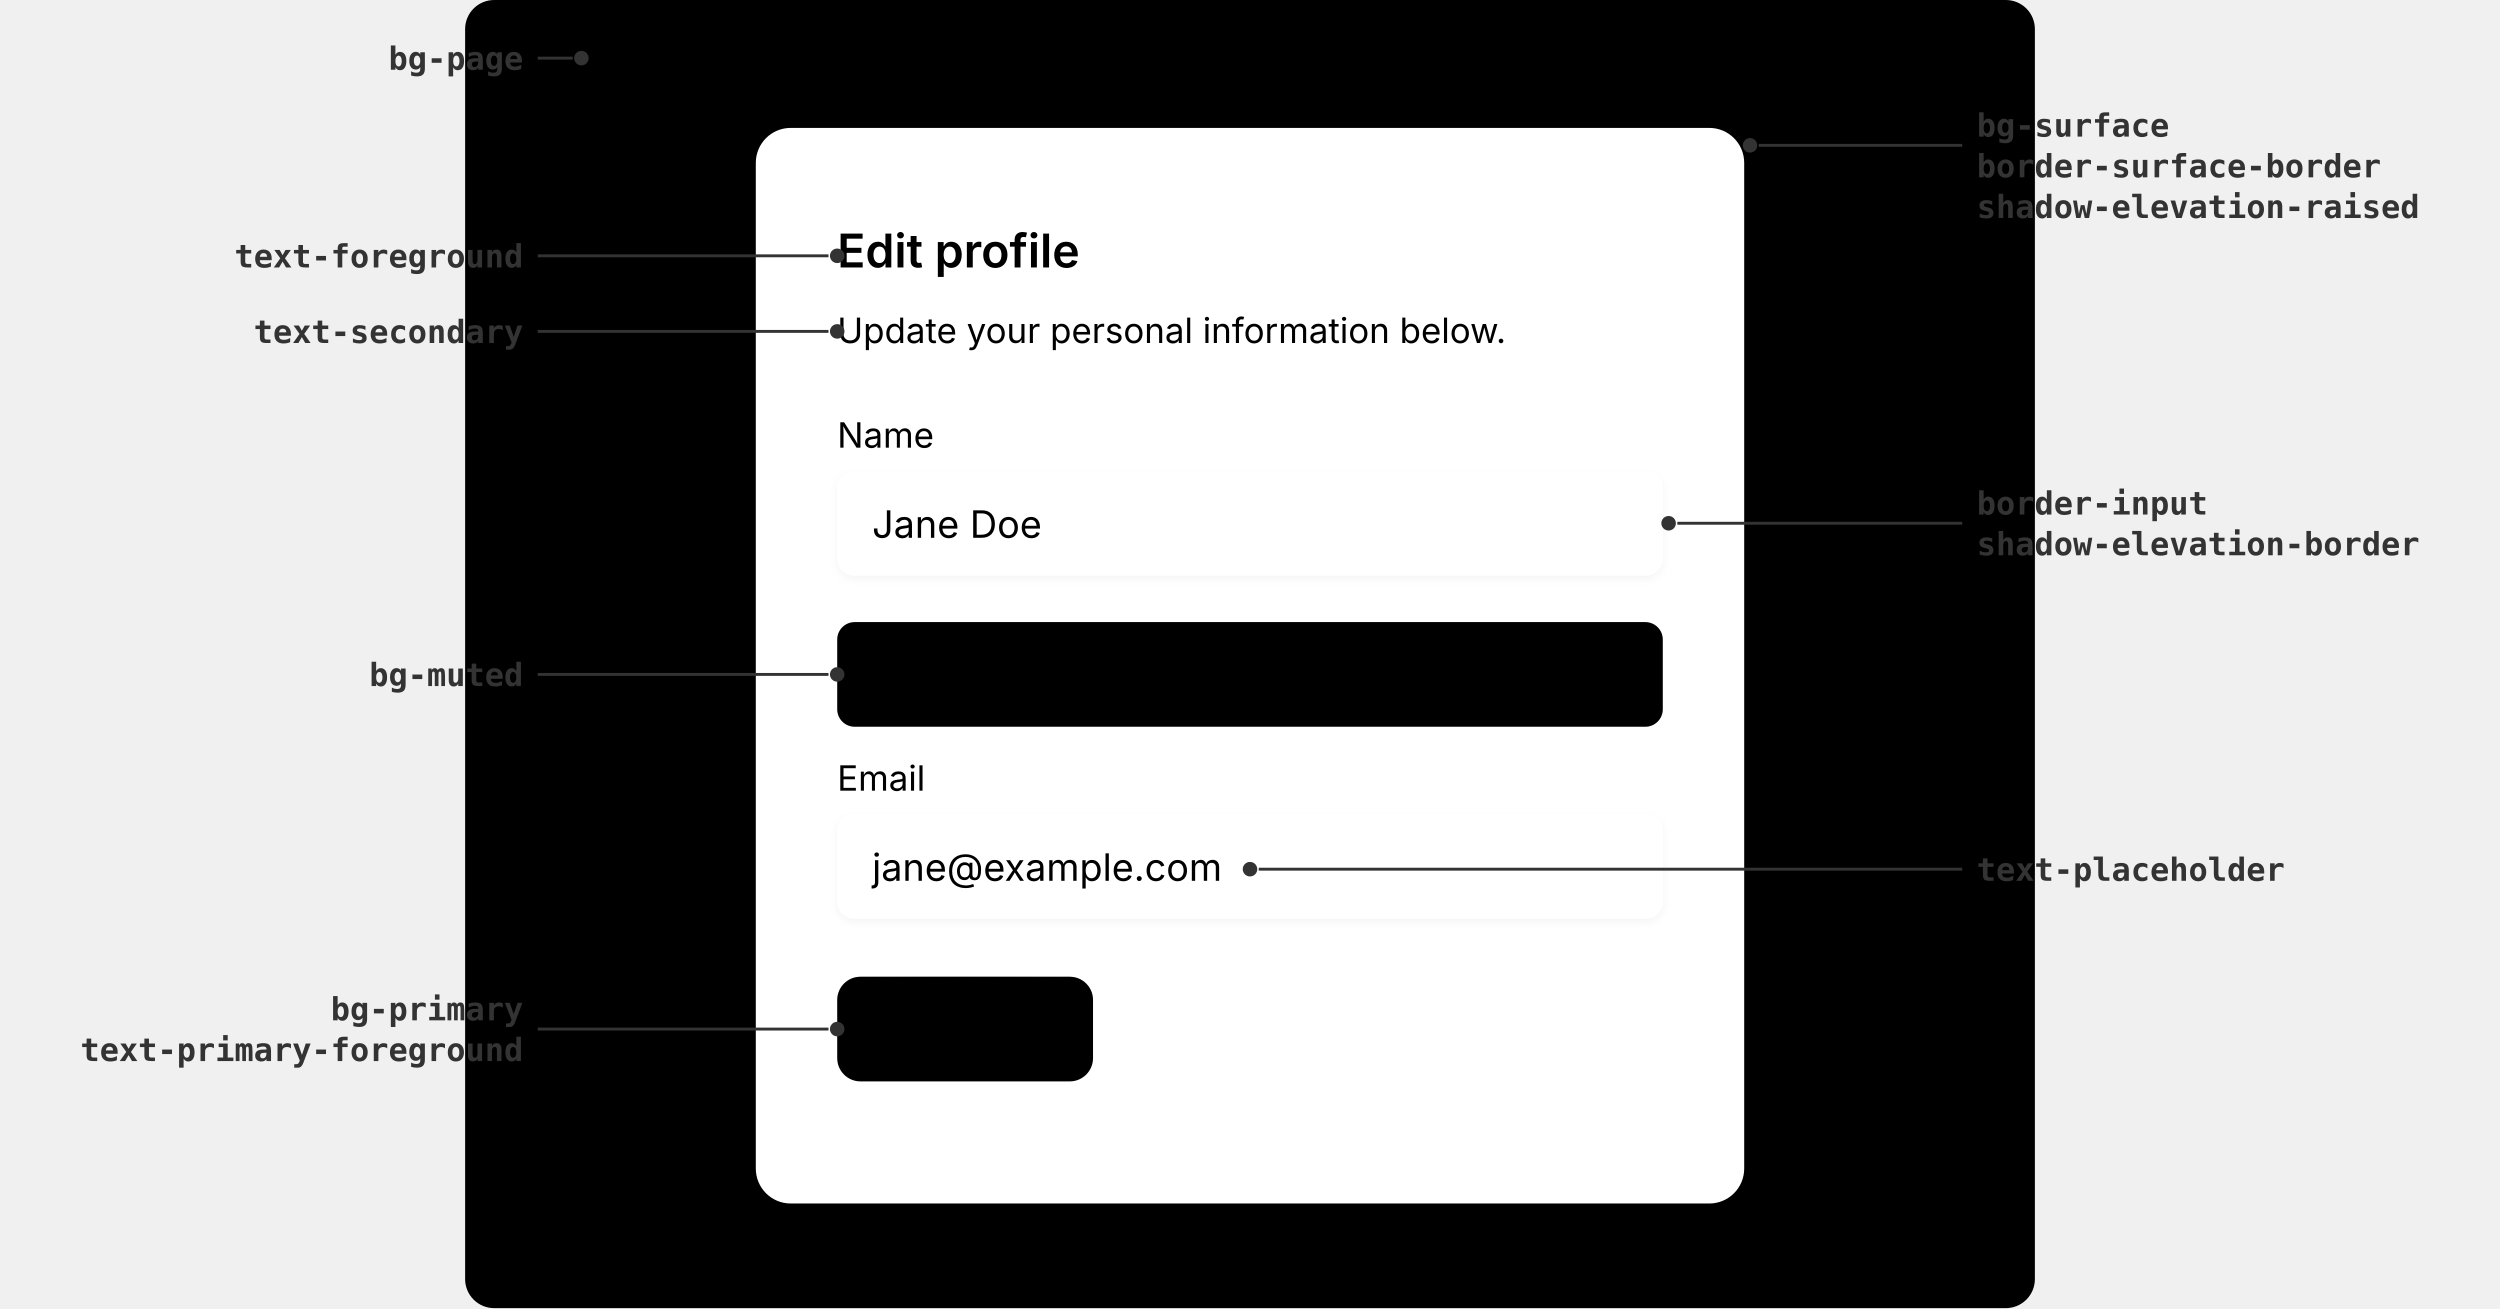
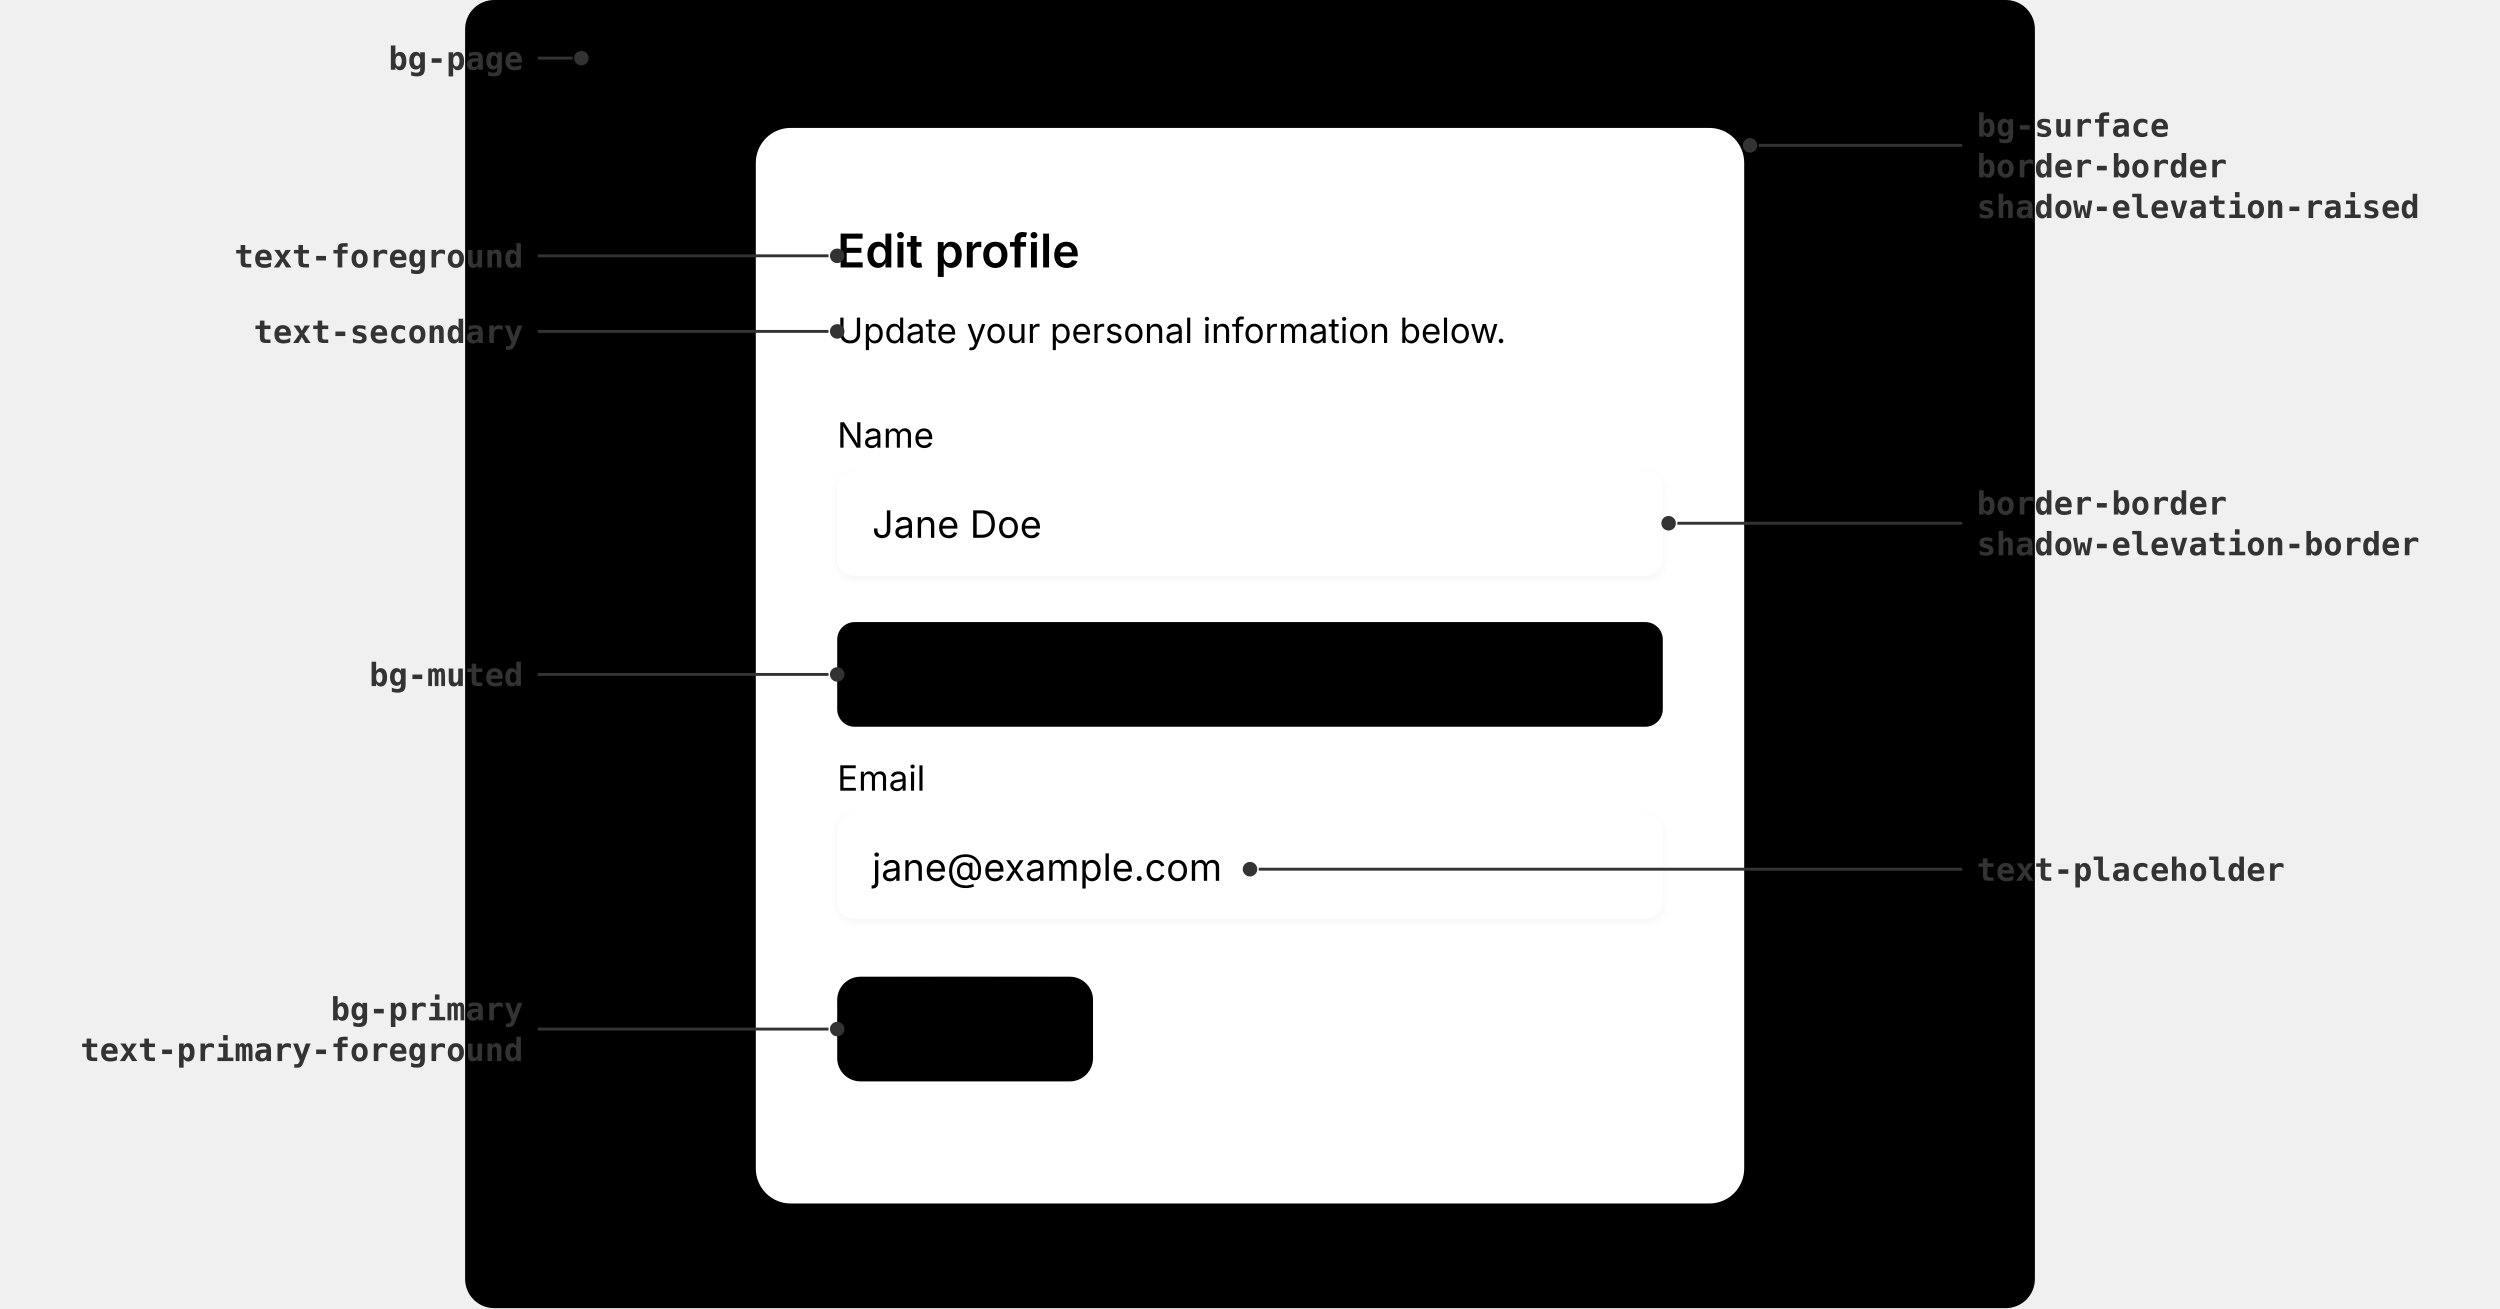
<svg xmlns="http://www.w3.org/2000/svg" viewBox="0 0 860 450" font-family="ui-monospace, SFMono-Regular, Menlo, Monaco, Consolas, monospace">
  <defs>
    <filter id="raised" x="-4%" y="-4%" width="108%" height="116%">
      <feDropShadow dx="0" dy="1" stdDeviation="3" flood-color="#000" flood-opacity="0.07" />
      <feDropShadow dx="0" dy="4" stdDeviation="6" flood-color="#000" flood-opacity="0.05" />
    </filter>
    <filter id="input-shadow" x="-2%" y="-4%" width="104%" height="116%">
      <feDropShadow dx="0" dy="1" stdDeviation="1.5" flood-color="#000" flood-opacity="0.05" />
    </filter>
    <linearGradient id="btn-bg" x1="0" y1="0" x2="0" y2="1">
      <stop offset="0%" stop-color="oklch(0.22 0.008 54)" />
      <stop offset="100%" stop-color="oklch(0.15 0.008 54)" />
    </linearGradient>
    <radialGradient id="btn-highlight" cx="50%" cy="-15%" r="80%" fx="50%" fy="-15%">
      <stop offset="0%" stop-color="oklch(0.45 0.006 54)" stop-opacity="0.5" />
      <stop offset="100%" stop-color="oklch(0.15 0.008 54)" stop-opacity="0" />
    </radialGradient>
  </defs>
  <rect x="160" y="0" width="540" height="450" rx="10" fill="oklch(0.965 0.003 54)" />
  <rect x="260" y="44" width="340" height="370" rx="12" fill="#fff" stroke="oklch(0.86 0.005 54)" stroke-width="1" filter="url(#raised)" />
  <text x="288" y="92" font-size="16" font-weight="600" font-family="system-ui, -apple-system, sans-serif" fill="oklch(0.22 0.008 54)">Edit profile</text>
  <text x="288" y="118" font-size="12" font-family="system-ui, -apple-system, sans-serif" fill="oklch(0.52 0.008 54)">Update your personal information below.</text>
  <text x="288" y="154" font-size="12" font-family="system-ui, -apple-system, sans-serif" fill="oklch(0.22 0.008 54)">Name</text>
  <rect x="288" y="162" width="284" height="36" rx="6" fill="#fff" stroke="oklch(0.86 0.005 54)" stroke-width="1" filter="url(#input-shadow)" />
  <text x="300" y="185" font-size="13" font-family="system-ui, -apple-system, sans-serif" fill="oklch(0.22 0.008 54)">Jane Doe</text>
  <rect x="288" y="214" width="284" height="36" rx="6" fill="oklch(0.985 0.002 54)" />
  <text x="300" y="237" font-size="12" font-family="system-ui, -apple-system, sans-serif" fill="oklch(0.22 0.008 54)">Account created on March 12, 2026</text>
  <text x="288" y="272" font-size="12" font-family="system-ui, -apple-system, sans-serif" fill="oklch(0.22 0.008 54)">Email</text>
  <rect x="288" y="280" width="284" height="36" rx="6" fill="#fff" stroke="oklch(0.86 0.005 54)" stroke-width="1" filter="url(#input-shadow)" />
  <text x="300" y="303" font-size="13" font-family="system-ui, -apple-system, sans-serif" fill="oklch(0.52 0.008 54)">jane@example.com</text>
  <rect x="288" y="336" width="88" height="36" rx="8" fill="url(#btn-bg)" />
  <rect x="288" y="336" width="88" height="36" rx="8" fill="url(#btn-highlight)" />
  <line x1="289" y1="337" x2="375" y2="337" stroke="oklch(0.45 0.006 54)" stroke-opacity="0.25" stroke-width="1" stroke-linecap="round" />
  <text x="314" y="359" font-size="13" font-weight="500" font-family="system-ui, -apple-system, sans-serif" fill="oklch(0.965 0.003 54)">Save</text>
  <circle cx="200" cy="20" r="2.5" fill="#333" />
  <line x1="197" y1="20" x2="185" y2="20" stroke="#333" stroke-width="1" />
  <text x="180" y="24" font-size="11" font-weight="600" fill="#333" text-anchor="end">bg-page</text>
  <circle cx="288" cy="88" r="2.5" fill="#333" />
  <line x1="285" y1="88" x2="185" y2="88" stroke="#333" stroke-width="1" />
  <text x="180" y="92" font-size="11" font-weight="600" fill="#333" text-anchor="end">text-foreground</text>
  <circle cx="288" cy="114" r="2.5" fill="#333" />
  <line x1="285" y1="114" x2="185" y2="114" stroke="#333" stroke-width="1" />
  <text x="180" y="118" font-size="11" font-weight="600" fill="#333" text-anchor="end">text-secondary</text>
  <circle cx="288" cy="232" r="2.5" fill="#333" />
  <line x1="285" y1="232" x2="185" y2="232" stroke="#333" stroke-width="1" />
  <text x="180" y="236" font-size="11" font-weight="600" fill="#333" text-anchor="end">bg-muted</text>
  <circle cx="288" cy="354" r="2.5" fill="#333" />
  <line x1="285" y1="354" x2="185" y2="354" stroke="#333" stroke-width="1" />
  <text x="180" y="351" font-size="11" font-weight="600" fill="#333" text-anchor="end">bg-primary</text>
  <text x="180" y="365" font-size="11" font-weight="600" fill="#333" text-anchor="end">text-primary-foreground</text>
  <circle cx="602" cy="50" r="2.5" fill="#333" />
  <line x1="605" y1="50" x2="675" y2="50" stroke="#333" stroke-width="1" />
  <text x="680" y="47" font-size="11" font-weight="600" fill="#333">bg-surface</text>
-   <text x="680" y="61" font-size="11" font-weight="600" fill="#333">border-surface-border</text>
+   <text x="680" y="61" font-size="11" font-weight="600" fill="#333">border-border</text>
  <text x="680" y="75" font-size="11" font-weight="600" fill="#333">shadow-elevation-raised</text>
  <circle cx="574" cy="180" r="2.5" fill="#333" />
  <line x1="577" y1="180" x2="675" y2="180" stroke="#333" stroke-width="1" />
-   <text x="680" y="177" font-size="11" font-weight="600" fill="#333">border-input</text>
+   <text x="680" y="177" font-size="11" font-weight="600" fill="#333">border-border</text>
  <text x="680" y="191" font-size="11" font-weight="600" fill="#333">shadow-elevation-border</text>
  <circle cx="430" cy="299" r="2.5" fill="#333" />
  <line x1="433" y1="299" x2="675" y2="299" stroke="#333" stroke-width="1" />
  <text x="680" y="303" font-size="11" font-weight="600" fill="#333">text-placeholder</text>
</svg>
